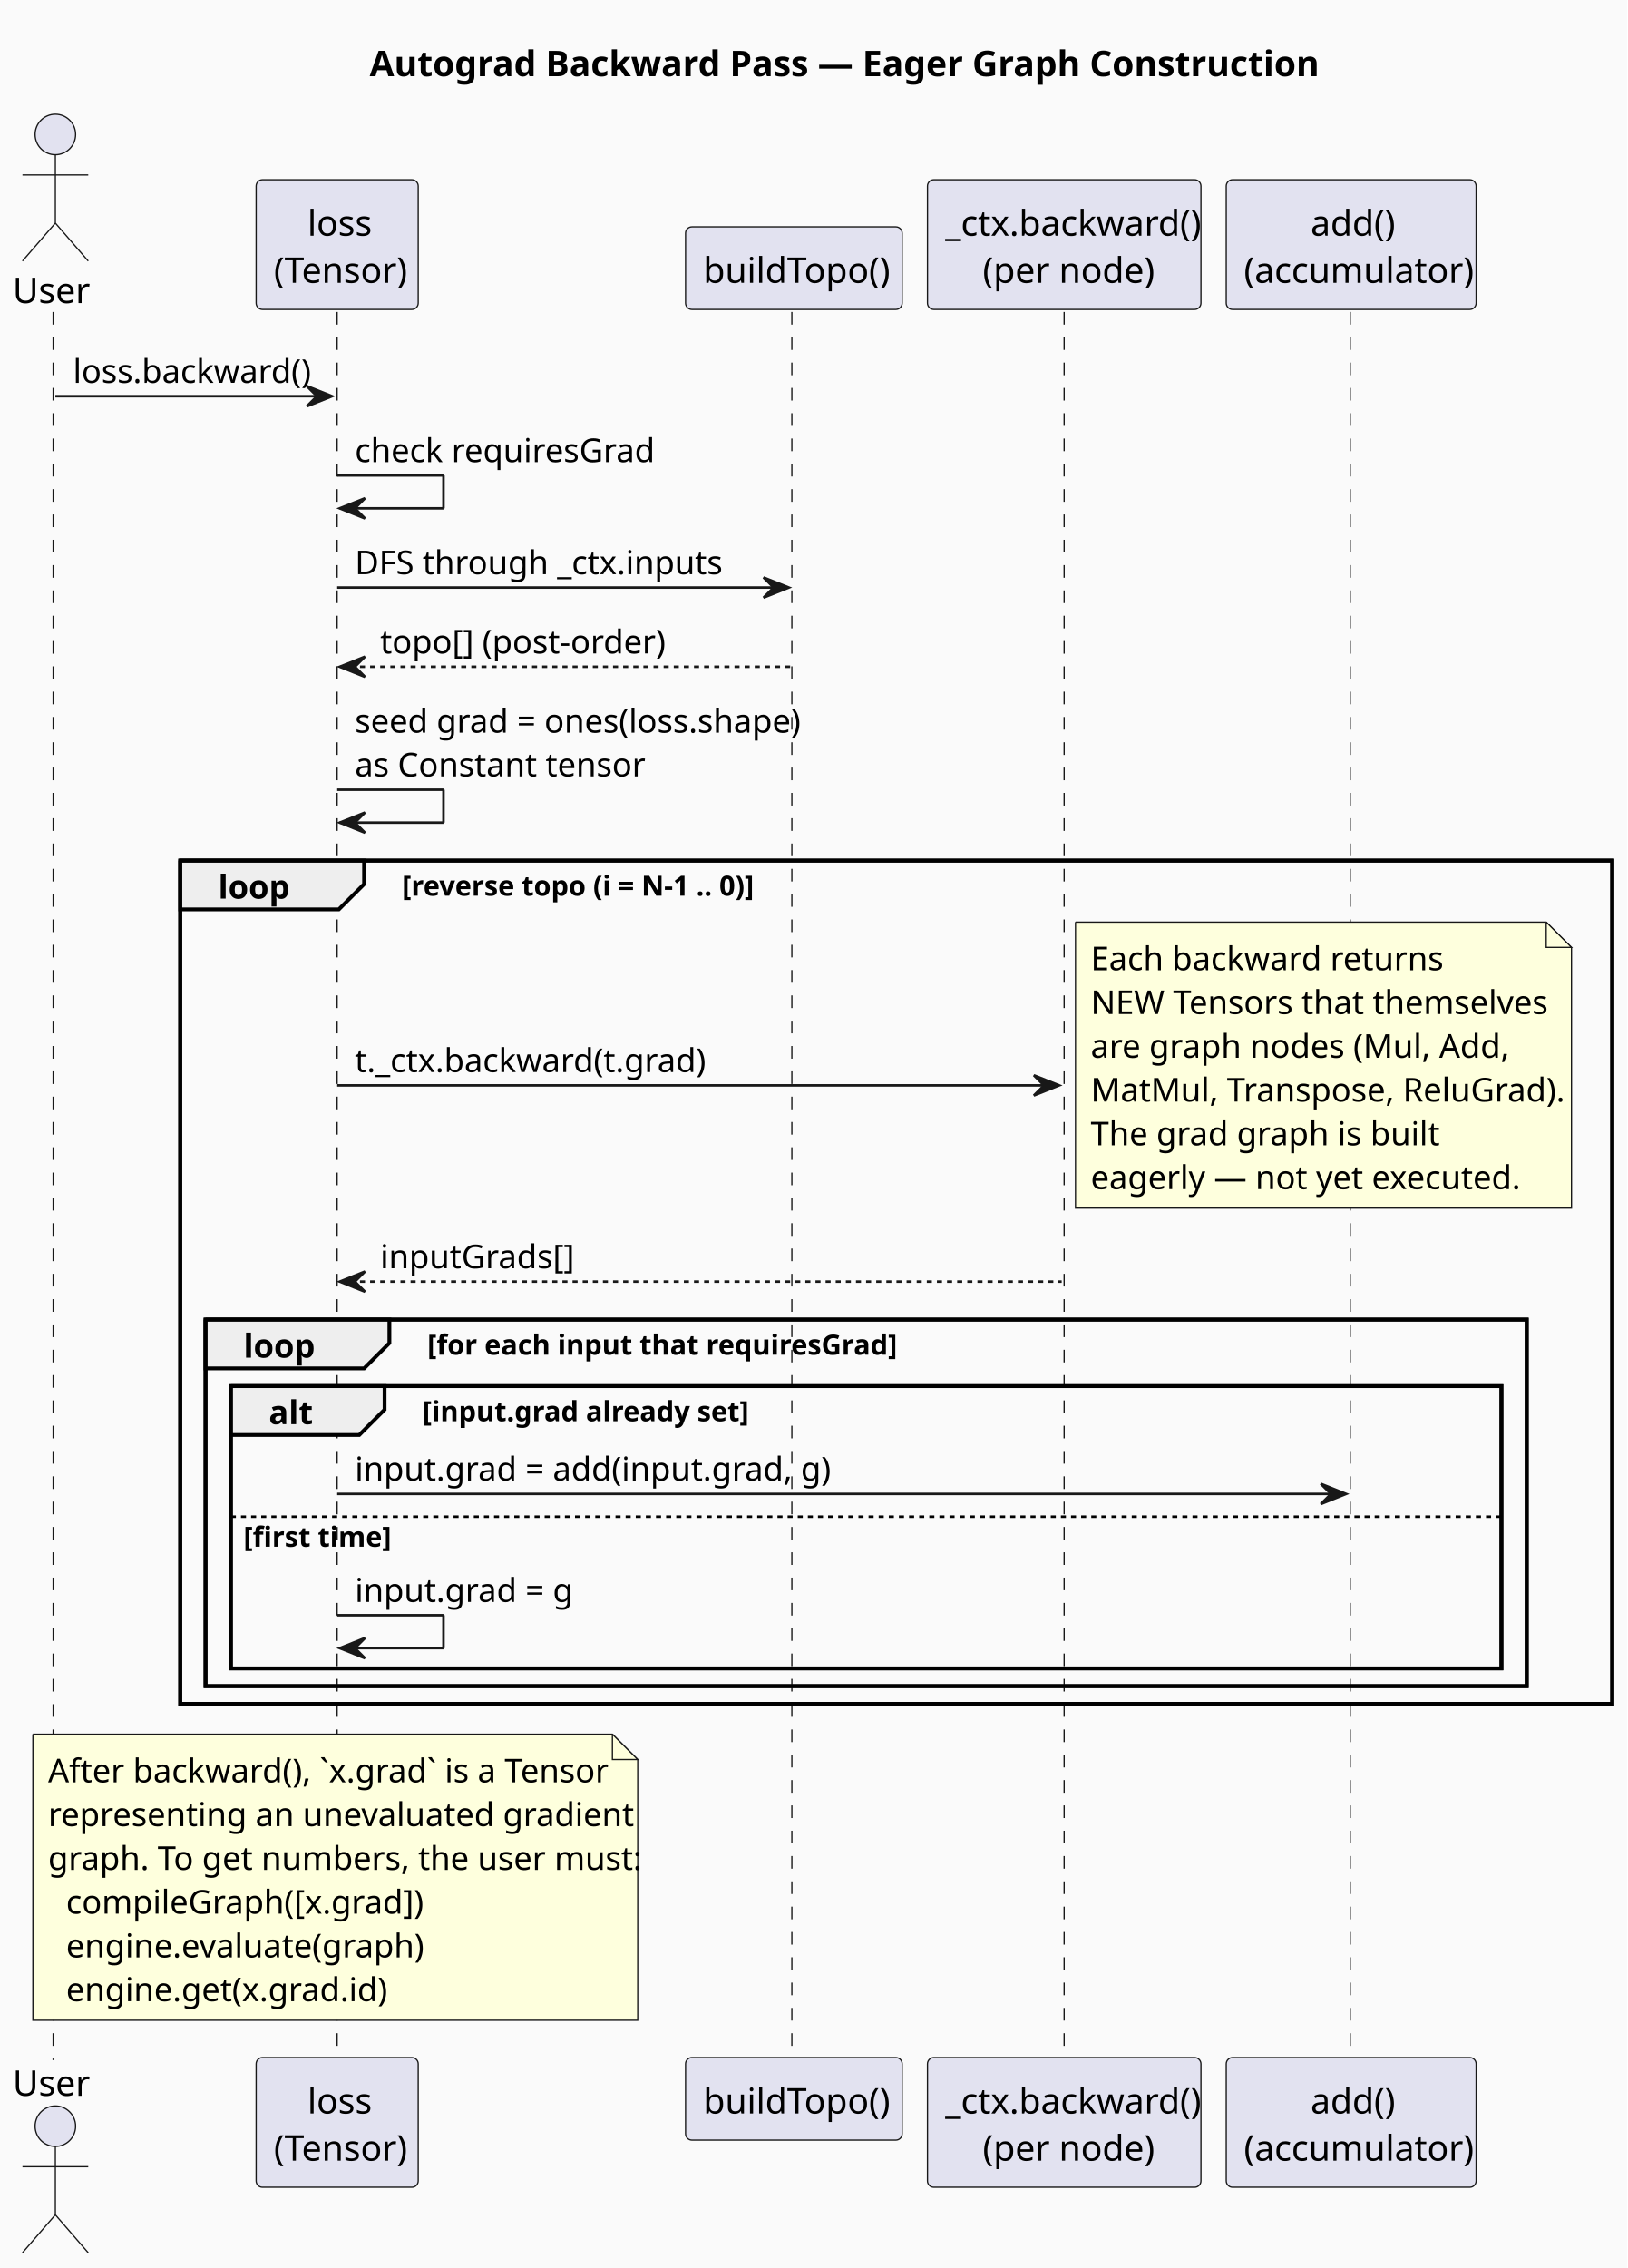
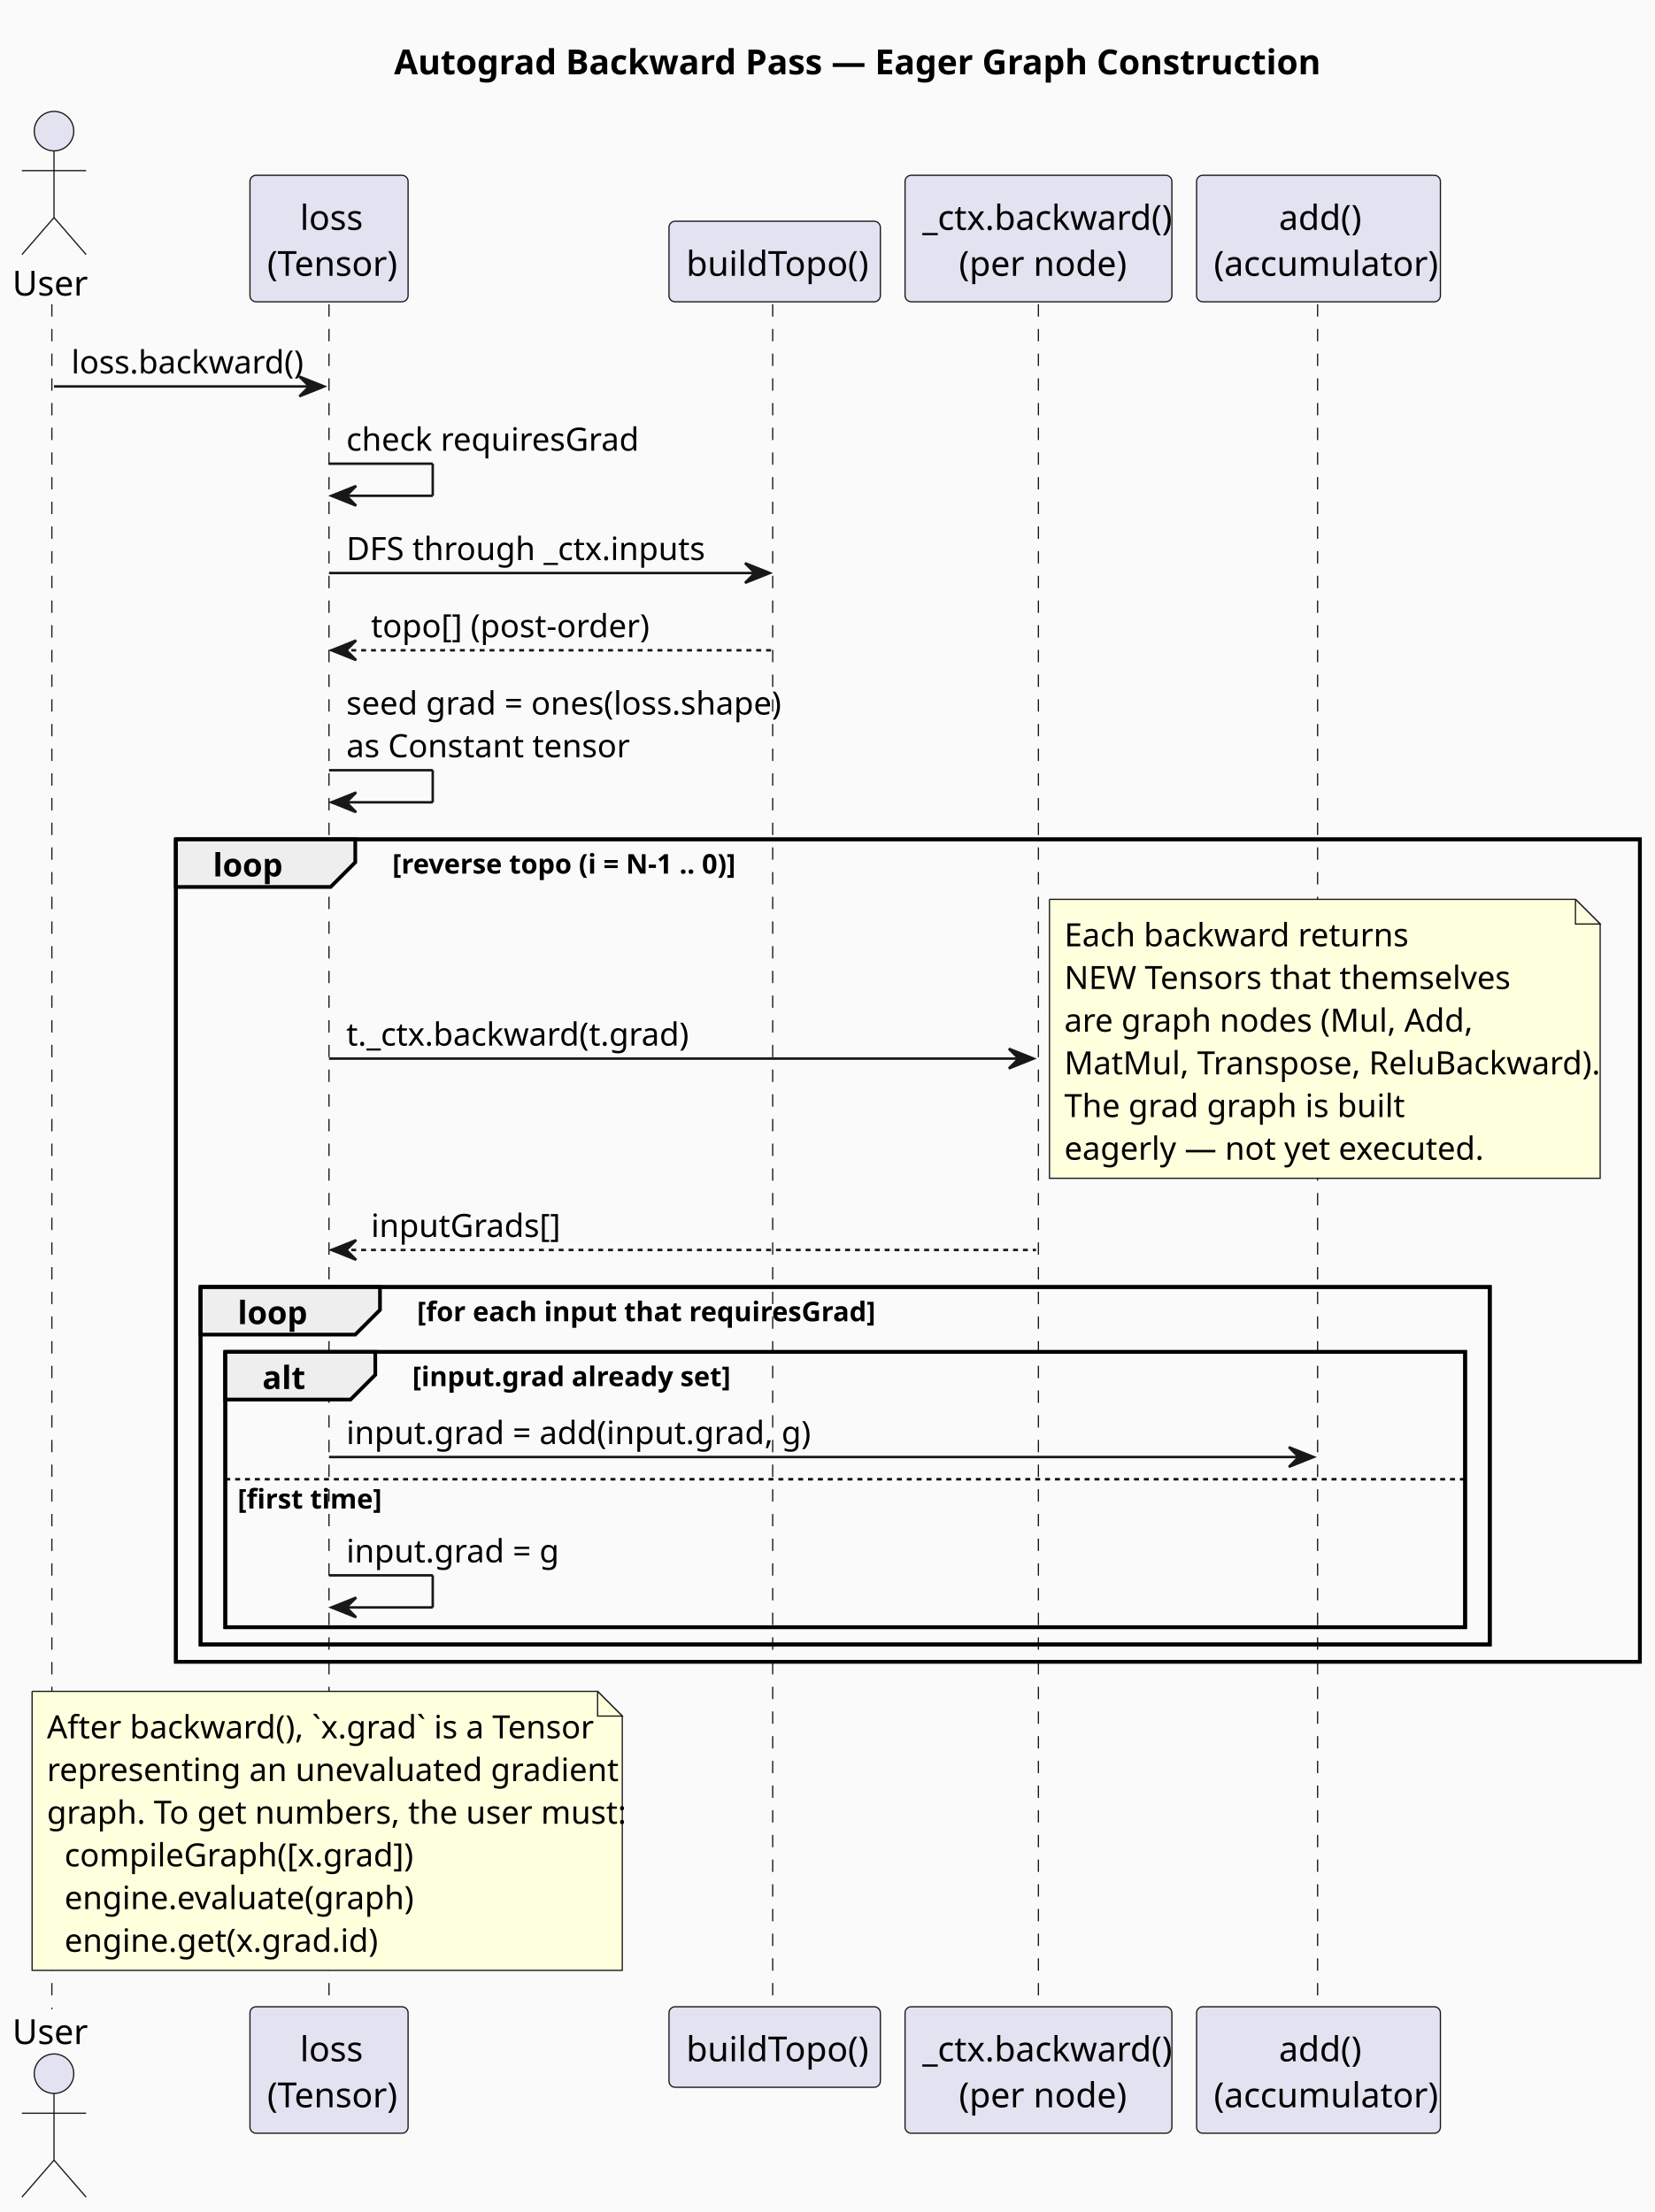
- <svg xmlns="http://www.w3.org/2000/svg" contentStyleType="text/css" data-diagram-type="SEQUENCE" height="896px" preserveAspectRatio="none" style="width:643px;height:896px;background:#FAFAFA;" version="1.1" viewBox="0 0 643 896" width="643px" zoomAndPan="magnify">
+ <svg xmlns="http://www.w3.org/2000/svg" contentStyleType="text/css" data-diagram-type="SEQUENCE" height="896px" preserveAspectRatio="none" style="width:670px;height:896px;background:#FAFAFA;" version="1.1" viewBox="0 0 670 896" width="670px" zoomAndPan="magnify">
  <defs />
  <g>
-     <rect fill="#FAFAFA" height="896" style="stroke:none;stroke-width:1;" width="643" x="0" y="0" />
-     <text fill="#000000" font-family="Segoe UI" font-size="14" font-weight="bold" lengthAdjust="spacing" textLength="353.931" x="146.081" y="30.107">Autograd Backward Pass — Eager Graph Construction</text>
-     <rect fill="none" height="333.123" style="stroke:#000000;stroke-width:1.5;" width="565.869" x="71.223" y="339.988" />
+     <rect fill="#FAFAFA" height="896" style="stroke:none;stroke-width:1;" width="670" x="0" y="0" />
+     <text fill="#000000" font-family="Segoe UI" font-size="14" font-weight="bold" lengthAdjust="spacing" textLength="353.931" x="159.585" y="30.107">Autograd Backward Pass — Eager Graph Construction</text>
+     <rect fill="none" height="333.123" style="stroke:#000000;stroke-width:1.5;" width="592.878" x="71.223" y="339.988" />
    <rect fill="none" height="144.795" style="stroke:#000000;stroke-width:1.5;" width="522.087" x="81.223" y="521.316" />
    <rect fill="none" height="111.504" style="stroke:#000000;stroke-width:1.5;" width="502.087" x="91.223" y="547.607" />
    <g>
      <rect fill="#000000" fill-opacity="0" height="690.615" width="8" x="17.873" y="123.242" />
      <line style="stroke:#181818;stroke-width:0.5;stroke-dasharray:5.0,5.0;" x1="21" x2="21" y1="123.242" y2="813.857" />
    </g>
    <g>
      <rect fill="#000000" fill-opacity="0" height="690.615" width="8" x="129.243" y="123.242" />
      <line style="stroke:#181818;stroke-width:0.5;stroke-dasharray:5.0,5.0;" x1="133.223" x2="133.223" y1="123.242" y2="813.857" />
    </g>
    <g>
      <rect fill="#000000" fill-opacity="0" height="690.615" width="8" x="309.71" y="123.242" />
      <line style="stroke:#181818;stroke-width:0.5;stroke-dasharray:5.0,5.0;" x1="312.91" x2="312.91" y1="123.242" y2="813.857" />
    </g>
    <g>
      <rect fill="#000000" fill-opacity="0" height="690.615" width="8" x="416.541" y="123.242" />
      <line style="stroke:#181818;stroke-width:0.5;stroke-dasharray:5.0,5.0;" x1="420.51" x2="420.51" y1="123.242" y2="813.857" />
    </g>
    <g>
      <rect fill="#000000" fill-opacity="0" height="690.615" width="8" x="529.941" y="123.242" />
      <line style="stroke:#181818;stroke-width:0.5;stroke-dasharray:5.0,5.0;" x1="533.572" x2="533.572" y1="123.242" y2="813.857" />
    </g>
    <g class="participant participant-head" data-participant="User">
      <text fill="#000000" font-family="Segoe UI" font-size="14" lengthAdjust="spacing" textLength="27.747" x="5" y="119.728">User</text>
      <ellipse cx="21.873" cy="53.121" fill="#E2E2F0" rx="8" ry="8" style="stroke:#181818;stroke-width:0.5;" />
      <path d="M21.873,61.121 L21.873,88.121 M8.873,69.121 L34.873,69.121 M21.873,88.121 L8.873,103.121 M21.873,88.121 L34.873,103.121" fill="none" style="stroke:#181818;stroke-width:0.5;" />
    </g>
    <g class="participant participant-tail" data-participant="User">
      <text fill="#000000" font-family="Segoe UI" font-size="14" lengthAdjust="spacing" textLength="27.747" x="5" y="827.965">User</text>
      <ellipse cx="21.873" cy="839.979" fill="#E2E2F0" rx="8" ry="8" style="stroke:#181818;stroke-width:0.5;" />
      <path d="M21.873,847.979 L21.873,874.979 M8.873,855.979 L34.873,855.979 M21.873,874.979 L8.873,889.979 M21.873,874.979 L34.873,889.979" fill="none" style="stroke:#181818;stroke-width:0.5;" />
    </g>
    <g class="participant participant-head" data-participant="Loss">
      <rect fill="#E2E2F0" height="51.242" rx="2.5" ry="2.5" style="stroke:#181818;stroke-width:0.5;" width="64.039" x="101.223" y="71" />
      <text fill="#000000" font-family="Segoe UI" font-size="14" lengthAdjust="spacing" textLength="23.475" x="121.505" y="93.107">loss</text>
      <text fill="#000000" font-family="Segoe UI" font-size="14" lengthAdjust="spacing" textLength="50.039" x="108.223" y="111.728">(Tensor)</text>
    </g>
    <g class="participant participant-tail" data-participant="Loss">
      <rect fill="#E2E2F0" height="51.242" rx="2.5" ry="2.5" style="stroke:#181818;stroke-width:0.5;" width="64.039" x="101.223" y="812.857" />
      <text fill="#000000" font-family="Segoe UI" font-size="14" lengthAdjust="spacing" textLength="23.475" x="121.505" y="834.965">loss</text>
      <text fill="#000000" font-family="Segoe UI" font-size="14" lengthAdjust="spacing" textLength="50.039" x="108.223" y="853.586">(Tensor)</text>
    </g>
    <g class="participant participant-head" data-participant="Topo">
      <rect fill="#E2E2F0" height="32.621" rx="2.5" ry="2.5" style="stroke:#181818;stroke-width:0.5;" width="85.6" x="270.91" y="89.621" />
      <text fill="#000000" font-family="Segoe UI" font-size="14" lengthAdjust="spacing" textLength="71.6" x="277.91" y="111.728">buildTopo()</text>
    </g>
    <g class="participant participant-tail" data-participant="Topo">
      <rect fill="#E2E2F0" height="32.621" rx="2.5" ry="2.5" style="stroke:#181818;stroke-width:0.5;" width="85.6" x="270.91" y="812.857" />
      <text fill="#000000" font-family="Segoe UI" font-size="14" lengthAdjust="spacing" textLength="71.6" x="277.91" y="834.965">buildTopo()</text>
    </g>
    <g class="participant participant-head" data-participant="Bwd">
      <rect fill="#E2E2F0" height="51.242" rx="2.5" ry="2.5" style="stroke:#181818;stroke-width:0.5;" width="108.062" x="366.51" y="71" />
      <text fill="#000000" font-family="Segoe UI" font-size="14" lengthAdjust="spacing" textLength="94.062" x="373.51" y="93.107">_ctx.backward()</text>
      <text fill="#000000" font-family="Segoe UI" font-size="14" lengthAdjust="spacing" textLength="64.394" x="388.344" y="111.728">(per node)</text>
    </g>
    <g class="participant participant-tail" data-participant="Bwd">
      <rect fill="#E2E2F0" height="51.242" rx="2.5" ry="2.5" style="stroke:#181818;stroke-width:0.5;" width="108.062" x="366.51" y="812.857" />
      <text fill="#000000" font-family="Segoe UI" font-size="14" lengthAdjust="spacing" textLength="94.062" x="373.51" y="834.965">_ctx.backward()</text>
      <text fill="#000000" font-family="Segoe UI" font-size="14" lengthAdjust="spacing" textLength="64.394" x="388.344" y="853.586">(per node)</text>
    </g>
    <g class="participant participant-head" data-participant="Acc">
      <rect fill="#E2E2F0" height="51.242" rx="2.5" ry="2.5" style="stroke:#181818;stroke-width:0.5;" width="98.738" x="484.572" y="71" />
      <text fill="#000000" font-family="Segoe UI" font-size="14" lengthAdjust="spacing" textLength="32.06" x="517.911" y="93.107">add()</text>
      <text fill="#000000" font-family="Segoe UI" font-size="14" lengthAdjust="spacing" textLength="84.738" x="491.572" y="111.728">(accumulator)</text>
    </g>
    <g class="participant participant-tail" data-participant="Acc">
      <rect fill="#E2E2F0" height="51.242" rx="2.5" ry="2.5" style="stroke:#181818;stroke-width:0.5;" width="98.738" x="484.572" y="812.857" />
      <text fill="#000000" font-family="Segoe UI" font-size="14" lengthAdjust="spacing" textLength="32.06" x="517.911" y="834.965">add()</text>
      <text fill="#000000" font-family="Segoe UI" font-size="14" lengthAdjust="spacing" textLength="84.738" x="491.572" y="853.586">(accumulator)</text>
    </g>
    <g class="message" data-participant-1="User" data-participant-2="Loss">
      <polygon fill="#181818" points="121.243,152.533,131.243,156.533,121.243,160.533,125.243,156.533" style="stroke:#181818;stroke-width:1;" />
      <line style="stroke:#181818;stroke-width:1;" x1="21.873" x2="127.243" y1="156.533" y2="156.533" />
      <text fill="#000000" font-family="Segoe UI" font-size="13" lengthAdjust="spacing" textLength="87.369" x="28.873" y="151.27">loss.backward()</text>
    </g>
    <g class="message" data-participant-1="Loss" data-participant-2="Loss">
      <line style="stroke:#181818;stroke-width:1;" x1="133.243" x2="175.243" y1="187.824" y2="187.824" />
      <line style="stroke:#181818;stroke-width:1;" x1="175.243" x2="175.243" y1="187.824" y2="200.824" />
      <line style="stroke:#181818;stroke-width:1;" x1="134.243" x2="175.243" y1="200.824" y2="200.824" />
      <polygon fill="#181818" points="144.243,196.824,134.243,200.824,144.243,204.824,140.243,200.824" style="stroke:#181818;stroke-width:1;" />
      <text fill="#000000" font-family="Segoe UI" font-size="13" lengthAdjust="spacing" textLength="110.208" x="140.243" y="182.561">check requiresGrad</text>
    </g>
    <g class="message" data-participant-1="Loss" data-participant-2="Topo">
      <polygon fill="#181818" points="301.71,228.115,311.71,232.115,301.71,236.115,305.71,232.115" style="stroke:#181818;stroke-width:1;" />
      <line style="stroke:#181818;stroke-width:1;" x1="133.243" x2="307.71" y1="232.115" y2="232.115" />
      <text fill="#000000" font-family="Segoe UI" font-size="13" lengthAdjust="spacing" textLength="135.776" x="140.243" y="226.852">DFS through _ctx.inputs</text>
    </g>
    <g class="message" data-participant-1="Topo" data-participant-2="Loss">
      <polygon fill="#181818" points="144.243,259.406,134.243,263.406,144.243,267.406,140.243,263.406" style="stroke:#181818;stroke-width:1;" />
      <line style="stroke:#181818;stroke-width:1;stroke-dasharray:2.0,2.0;" x1="138.243" x2="312.71" y1="263.406" y2="263.406" />
      <text fill="#000000" font-family="Segoe UI" font-size="13" lengthAdjust="spacing" textLength="108.024" x="150.243" y="258.144">topo[] (post-order)</text>
    </g>
    <g class="message" data-participant-1="Loss" data-participant-2="Loss">
      <line style="stroke:#181818;stroke-width:1;" x1="133.243" x2="175.243" y1="311.988" y2="311.988" />
      <line style="stroke:#181818;stroke-width:1;" x1="175.243" x2="175.243" y1="311.988" y2="324.988" />
      <line style="stroke:#181818;stroke-width:1;" x1="134.243" x2="175.243" y1="324.988" y2="324.988" />
      <polygon fill="#181818" points="144.243,320.988,134.243,324.988,144.243,328.988,140.243,324.988" style="stroke:#181818;stroke-width:1;" />
      <text fill="#000000" font-family="Segoe UI" font-size="13" lengthAdjust="spacing" textLength="166.467" x="140.243" y="289.435">seed grad = ones(loss.shape)</text>
      <text fill="#000000" font-family="Segoe UI" font-size="13" lengthAdjust="spacing" textLength="106.787" x="140.243" y="306.726">as Constant tensor</text>
    </g>
    <path d="M71.223,339.988 L143.874,339.988 L143.874,349.279 L133.874,359.279 L71.223,359.279 L71.223,339.988" fill="#EEEEEE" style="stroke:#000000;stroke-width:1.5;" />
-     <rect fill="none" height="333.123" style="stroke:#000000;stroke-width:1.5;" width="565.869" x="71.223" y="339.988" />
+     <rect fill="none" height="333.123" style="stroke:#000000;stroke-width:1.5;" width="592.878" x="71.223" y="339.988" />
    <text fill="#000000" font-family="Segoe UI" font-size="13" font-weight="bold" lengthAdjust="spacing" textLength="27.65" x="86.223" y="355.017">loop</text>
    <text fill="#000000" font-family="Segoe UI" font-size="11" font-weight="bold" lengthAdjust="spacing" textLength="139.068" x="158.874" y="353.858">[reverse topo (i = N-1 .. 0)]</text>
    <g class="message" data-participant-1="Loss" data-participant-2="Bwd">
      <polygon fill="#181818" points="408.541,424.798,418.541,428.798,408.541,432.798,412.541,428.798" style="stroke:#181818;stroke-width:1;" />
      <line style="stroke:#181818;stroke-width:1;" x1="133.243" x2="414.541" y1="428.798" y2="428.798" />
      <text fill="#000000" font-family="Segoe UI" font-size="13" lengthAdjust="spacing" textLength="128.235" x="140.243" y="423.535">t._ctx.backward(t.grad)</text>
    </g>
-     <path d="M425,364.279 L425,477.279 L621,477.279 L621,374.279 L611,364.279 L425,364.279" fill="#FEFFDD" style="stroke:#181818;stroke-width:0.5;" />
-     <path d="M611,364.279 L611,374.279 L621,374.279 L611,364.279" fill="#FEFFDD" style="stroke:#181818;stroke-width:0.5;" />
+     <path d="M425,364.279 L425,477.279 L648,477.279 L648,374.279 L638,364.279 L425,364.279" fill="#FEFFDD" style="stroke:#181818;stroke-width:0.5;" />
+     <path d="M638,364.279 L638,374.279 L648,374.279 L638,364.279" fill="#FEFFDD" style="stroke:#181818;stroke-width:0.5;" />
    <text fill="#000000" font-family="Segoe UI" font-size="13" lengthAdjust="spacing" textLength="129.054" x="431" y="383.308">Each backward returns</text>
    <text fill="#000000" font-family="Segoe UI" font-size="13" lengthAdjust="spacing" textLength="169.806" x="431" y="400.599">NEW Tensors that themselves</text>
    <text fill="#000000" font-family="Segoe UI" font-size="13" lengthAdjust="spacing" textLength="156.343" x="431" y="417.89">are graph nodes (Mul, Add,</text>
-     <text fill="#000000" font-family="Segoe UI" font-size="13" lengthAdjust="spacing" textLength="175.551" x="431" y="435.181">MatMul, Transpose, ReluGrad).</text>
+     <text fill="#000000" font-family="Segoe UI" font-size="13" lengthAdjust="spacing" textLength="202.56" x="431" y="435.181">MatMul, Transpose, ReluBackward).</text>
    <text fill="#000000" font-family="Segoe UI" font-size="13" lengthAdjust="spacing" textLength="129.81" x="431" y="452.472">The grad graph is built</text>
    <text fill="#000000" font-family="Segoe UI" font-size="13" lengthAdjust="spacing" textLength="160.545" x="431" y="469.763">eagerly — not yet executed.</text>
    <g class="message" data-participant-1="Bwd" data-participant-2="Loss">
      <polygon fill="#181818" points="144.243,502.316,134.243,506.316,144.243,510.316,140.243,506.316" style="stroke:#181818;stroke-width:1;" />
      <line style="stroke:#181818;stroke-width:1;stroke-dasharray:2.0,2.0;" x1="138.243" x2="419.541" y1="506.316" y2="506.316" />
      <text fill="#000000" font-family="Segoe UI" font-size="13" lengthAdjust="spacing" textLength="70.98" x="150.243" y="501.054">inputGrads[]</text>
    </g>
    <path d="M81.223,521.316 L153.874,521.316 L153.874,530.607 L143.874,540.607 L81.223,540.607 L81.223,521.316" fill="#EEEEEE" style="stroke:#000000;stroke-width:1.5;" />
    <rect fill="none" height="144.795" style="stroke:#000000;stroke-width:1.5;" width="522.087" x="81.223" y="521.316" />
    <text fill="#000000" font-family="Segoe UI" font-size="13" font-weight="bold" lengthAdjust="spacing" textLength="27.65" x="96.223" y="536.345">loop</text>
    <text fill="#000000" font-family="Segoe UI" font-size="11" font-weight="bold" lengthAdjust="spacing" textLength="175.006" x="168.874" y="535.187">[for each input that requiresGrad]</text>
    <path d="M91.223,547.607 L151.972,547.607 L151.972,556.898 L141.972,566.898 L91.223,566.898 L91.223,547.607" fill="#EEEEEE" style="stroke:#000000;stroke-width:1.5;" />
    <rect fill="none" height="111.504" style="stroke:#000000;stroke-width:1.5;" width="502.087" x="91.223" y="547.607" />
    <text fill="#000000" font-family="Segoe UI" font-size="13" font-weight="bold" lengthAdjust="spacing" textLength="15.748" x="106.223" y="562.636">alt</text>
    <text fill="#000000" font-family="Segoe UI" font-size="11" font-weight="bold" lengthAdjust="spacing" textLength="121.72" x="166.972" y="561.477">[input.grad already set]</text>
    <g class="message" data-participant-1="Loss" data-participant-2="Acc">
      <polygon fill="#181818" points="521.941,586.189,531.941,590.189,521.941,594.189,525.941,590.189" style="stroke:#181818;stroke-width:1;" />
      <line style="stroke:#181818;stroke-width:1;" x1="133.243" x2="527.941" y1="590.189" y2="590.189" />
      <text fill="#000000" font-family="Segoe UI" font-size="13" lengthAdjust="spacing" textLength="178.166" x="140.243" y="584.927">input.grad = add(input.grad, g)</text>
    </g>
    <line style="stroke:#000000;stroke-width:1;stroke-dasharray:2.0,2.0;" x1="91.223" x2="593.311" y1="599.189" y2="599.189" />
    <text fill="#000000" font-family="Segoe UI" font-size="11" font-weight="bold" lengthAdjust="spacing" textLength="55.43" x="96.223" y="611.06">[first time]</text>
    <g class="message" data-participant-1="Loss" data-participant-2="Loss">
      <line style="stroke:#181818;stroke-width:1;" x1="133.243" x2="175.243" y1="638.111" y2="638.111" />
      <line style="stroke:#181818;stroke-width:1;" x1="175.243" x2="175.243" y1="638.111" y2="651.111" />
      <line style="stroke:#181818;stroke-width:1;" x1="134.243" x2="175.243" y1="651.111" y2="651.111" />
      <polygon fill="#181818" points="144.243,647.111,134.243,651.111,144.243,655.111,140.243,651.111" style="stroke:#181818;stroke-width:1;" />
      <text fill="#000000" font-family="Segoe UI" font-size="13" lengthAdjust="spacing" textLength="82.843" x="140.243" y="632.849">input.grad = g</text>
    </g>
    <path d="M13,685.111 L13,798.111 L252,798.111 L252,695.111 L242,685.111 L13,685.111" fill="#FEFFDD" style="stroke:#181818;stroke-width:0.5;" />
    <path d="M242,685.111 L242,695.111 L252,695.111 L242,685.111" fill="#FEFFDD" style="stroke:#181818;stroke-width:0.5;" />
    <text fill="#000000" font-family="Segoe UI" font-size="13" lengthAdjust="spacing" textLength="207.651" x="19" y="704.14">After backward(), `x.grad` is a Tensor</text>
    <text fill="#000000" font-family="Segoe UI" font-size="13" lengthAdjust="spacing" textLength="215.655" x="19" y="721.431">representing an unevaluated gradient</text>
    <text fill="#000000" font-family="Segoe UI" font-size="13" lengthAdjust="spacing" textLength="218.512" x="19" y="738.722">graph. To get numbers, the user must:</text>
    <text fill="#000000" font-family="Segoe UI" font-size="13" lengthAdjust="spacing" textLength="131.53" x="26.122" y="756.013">compileGraph([x.grad])</text>
    <text fill="#000000" font-family="Segoe UI" font-size="13" lengthAdjust="spacing" textLength="131.53" x="26.122" y="773.304">engine.evaluate(graph)</text>
    <text fill="#000000" font-family="Segoe UI" font-size="13" lengthAdjust="spacing" textLength="117.489" x="26.122" y="790.595">engine.get(x.grad.id)</text>
  </g>
</svg>
